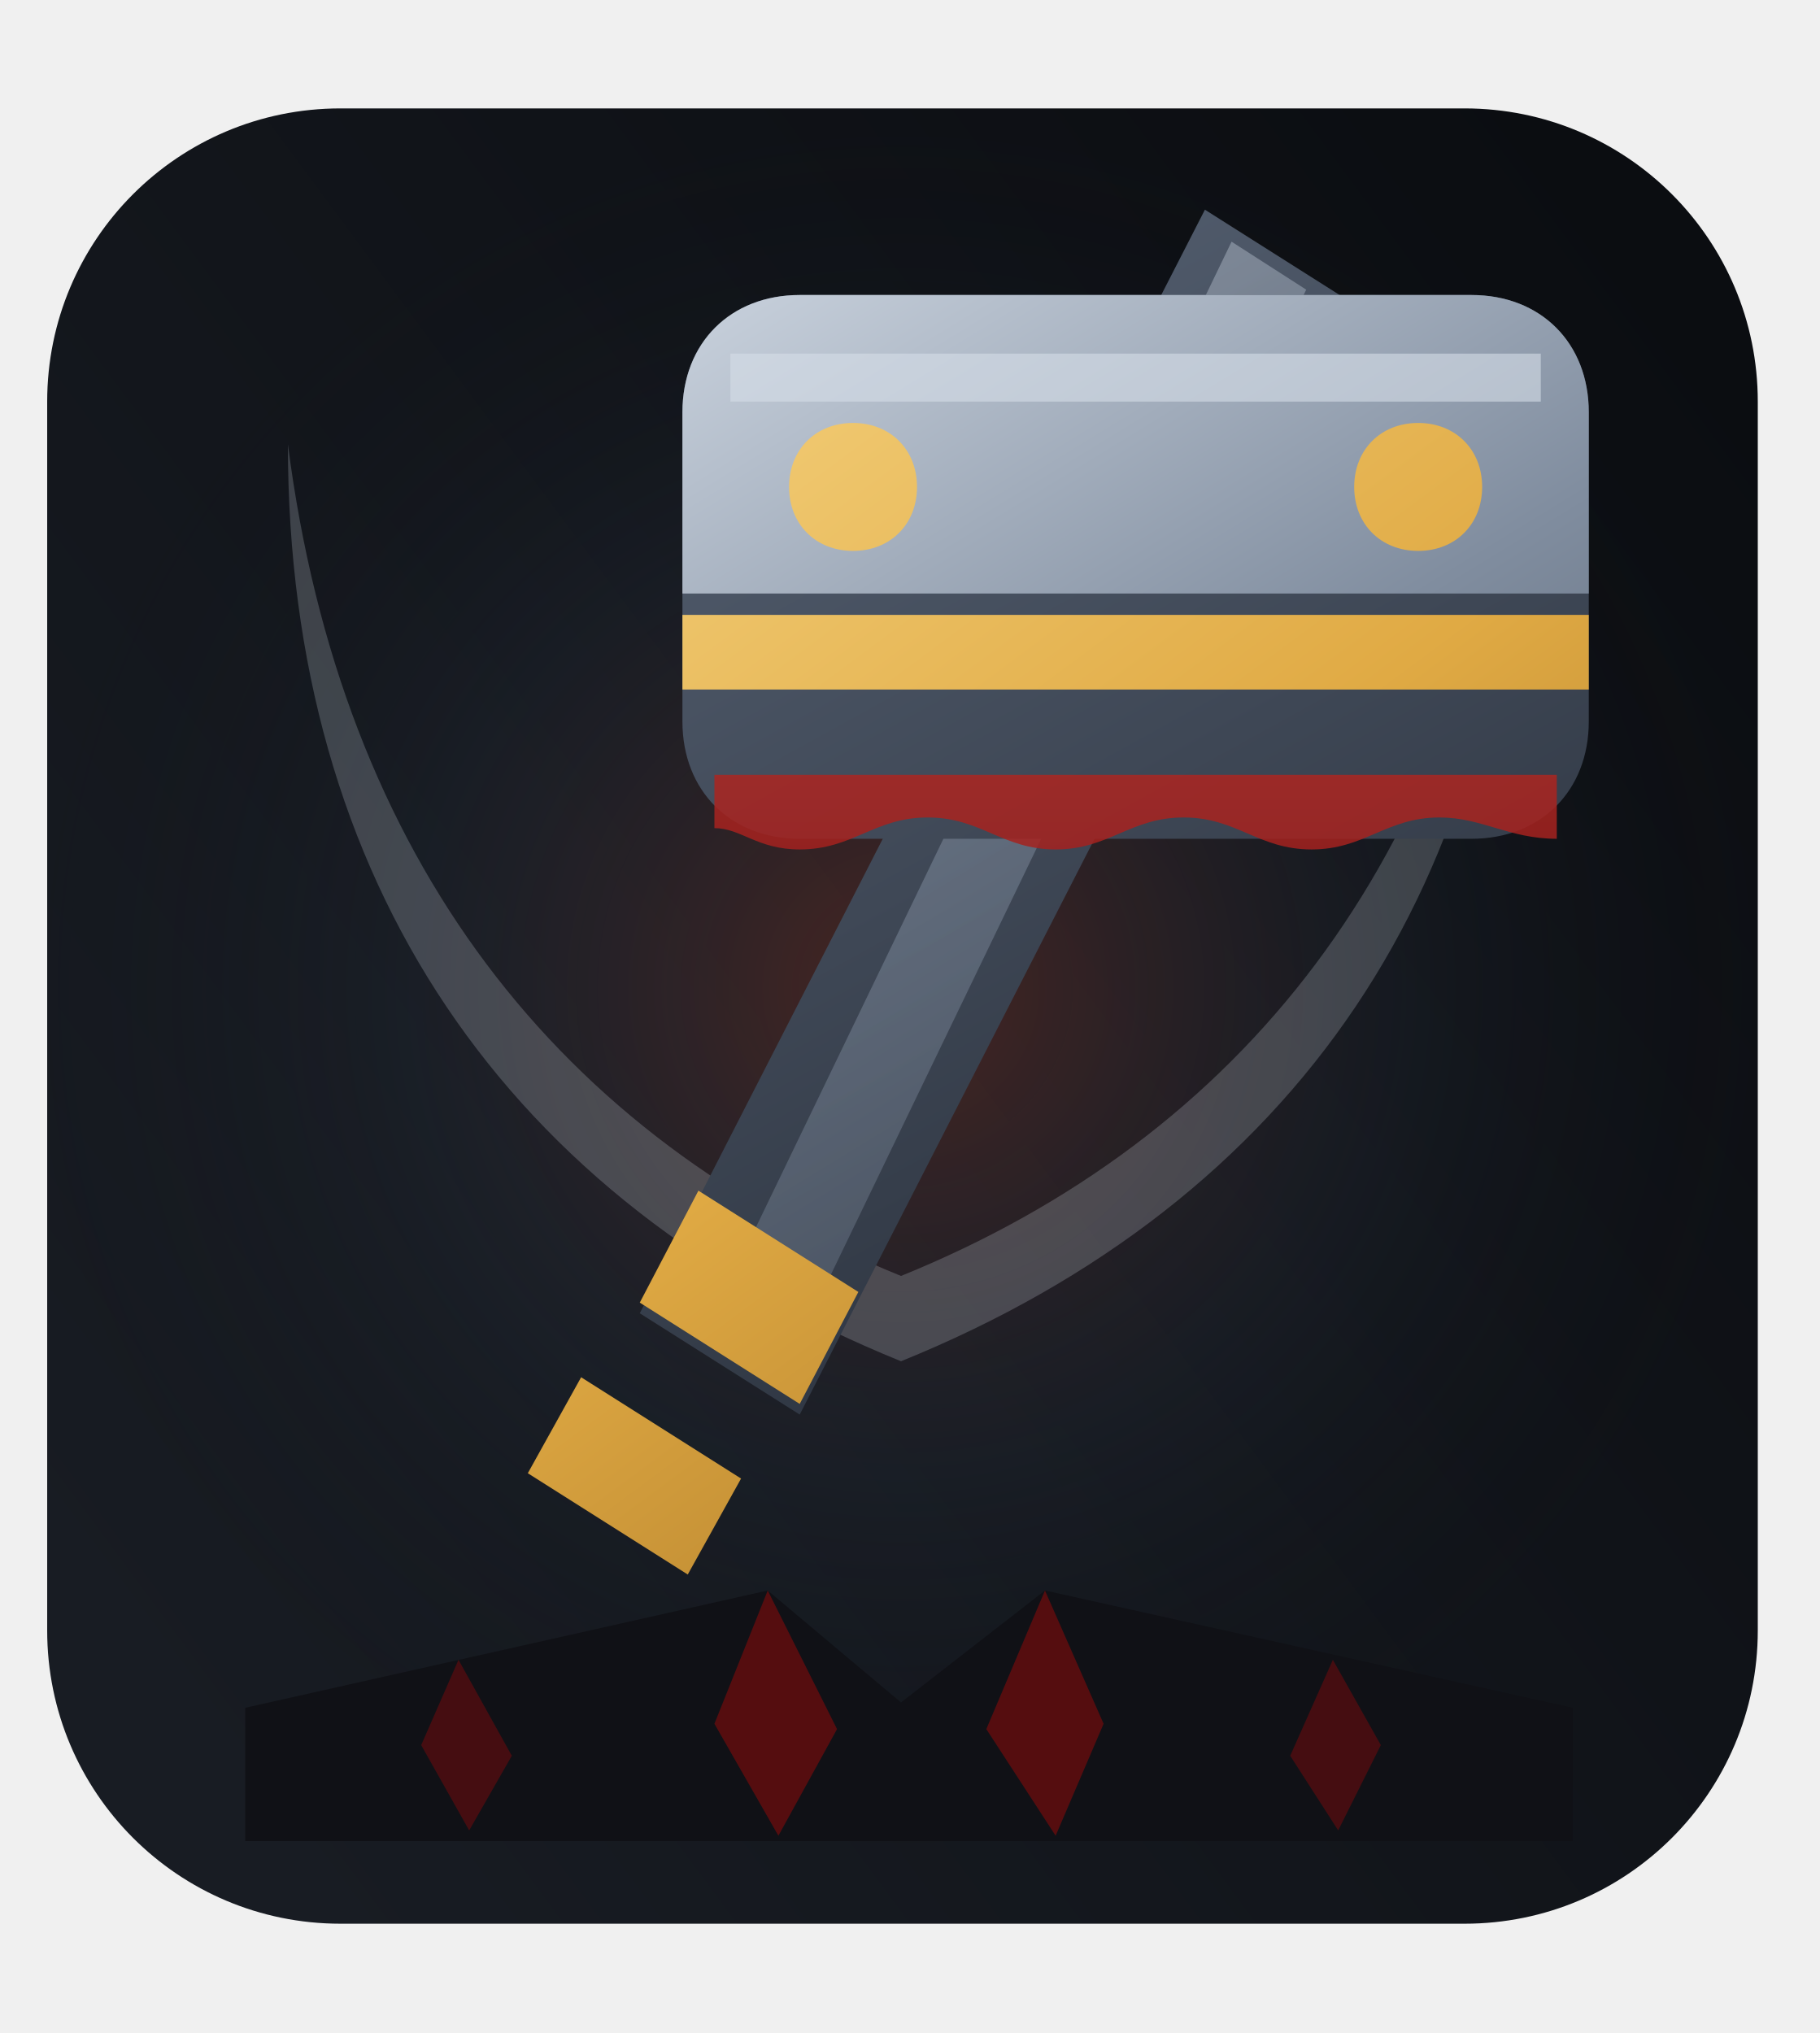
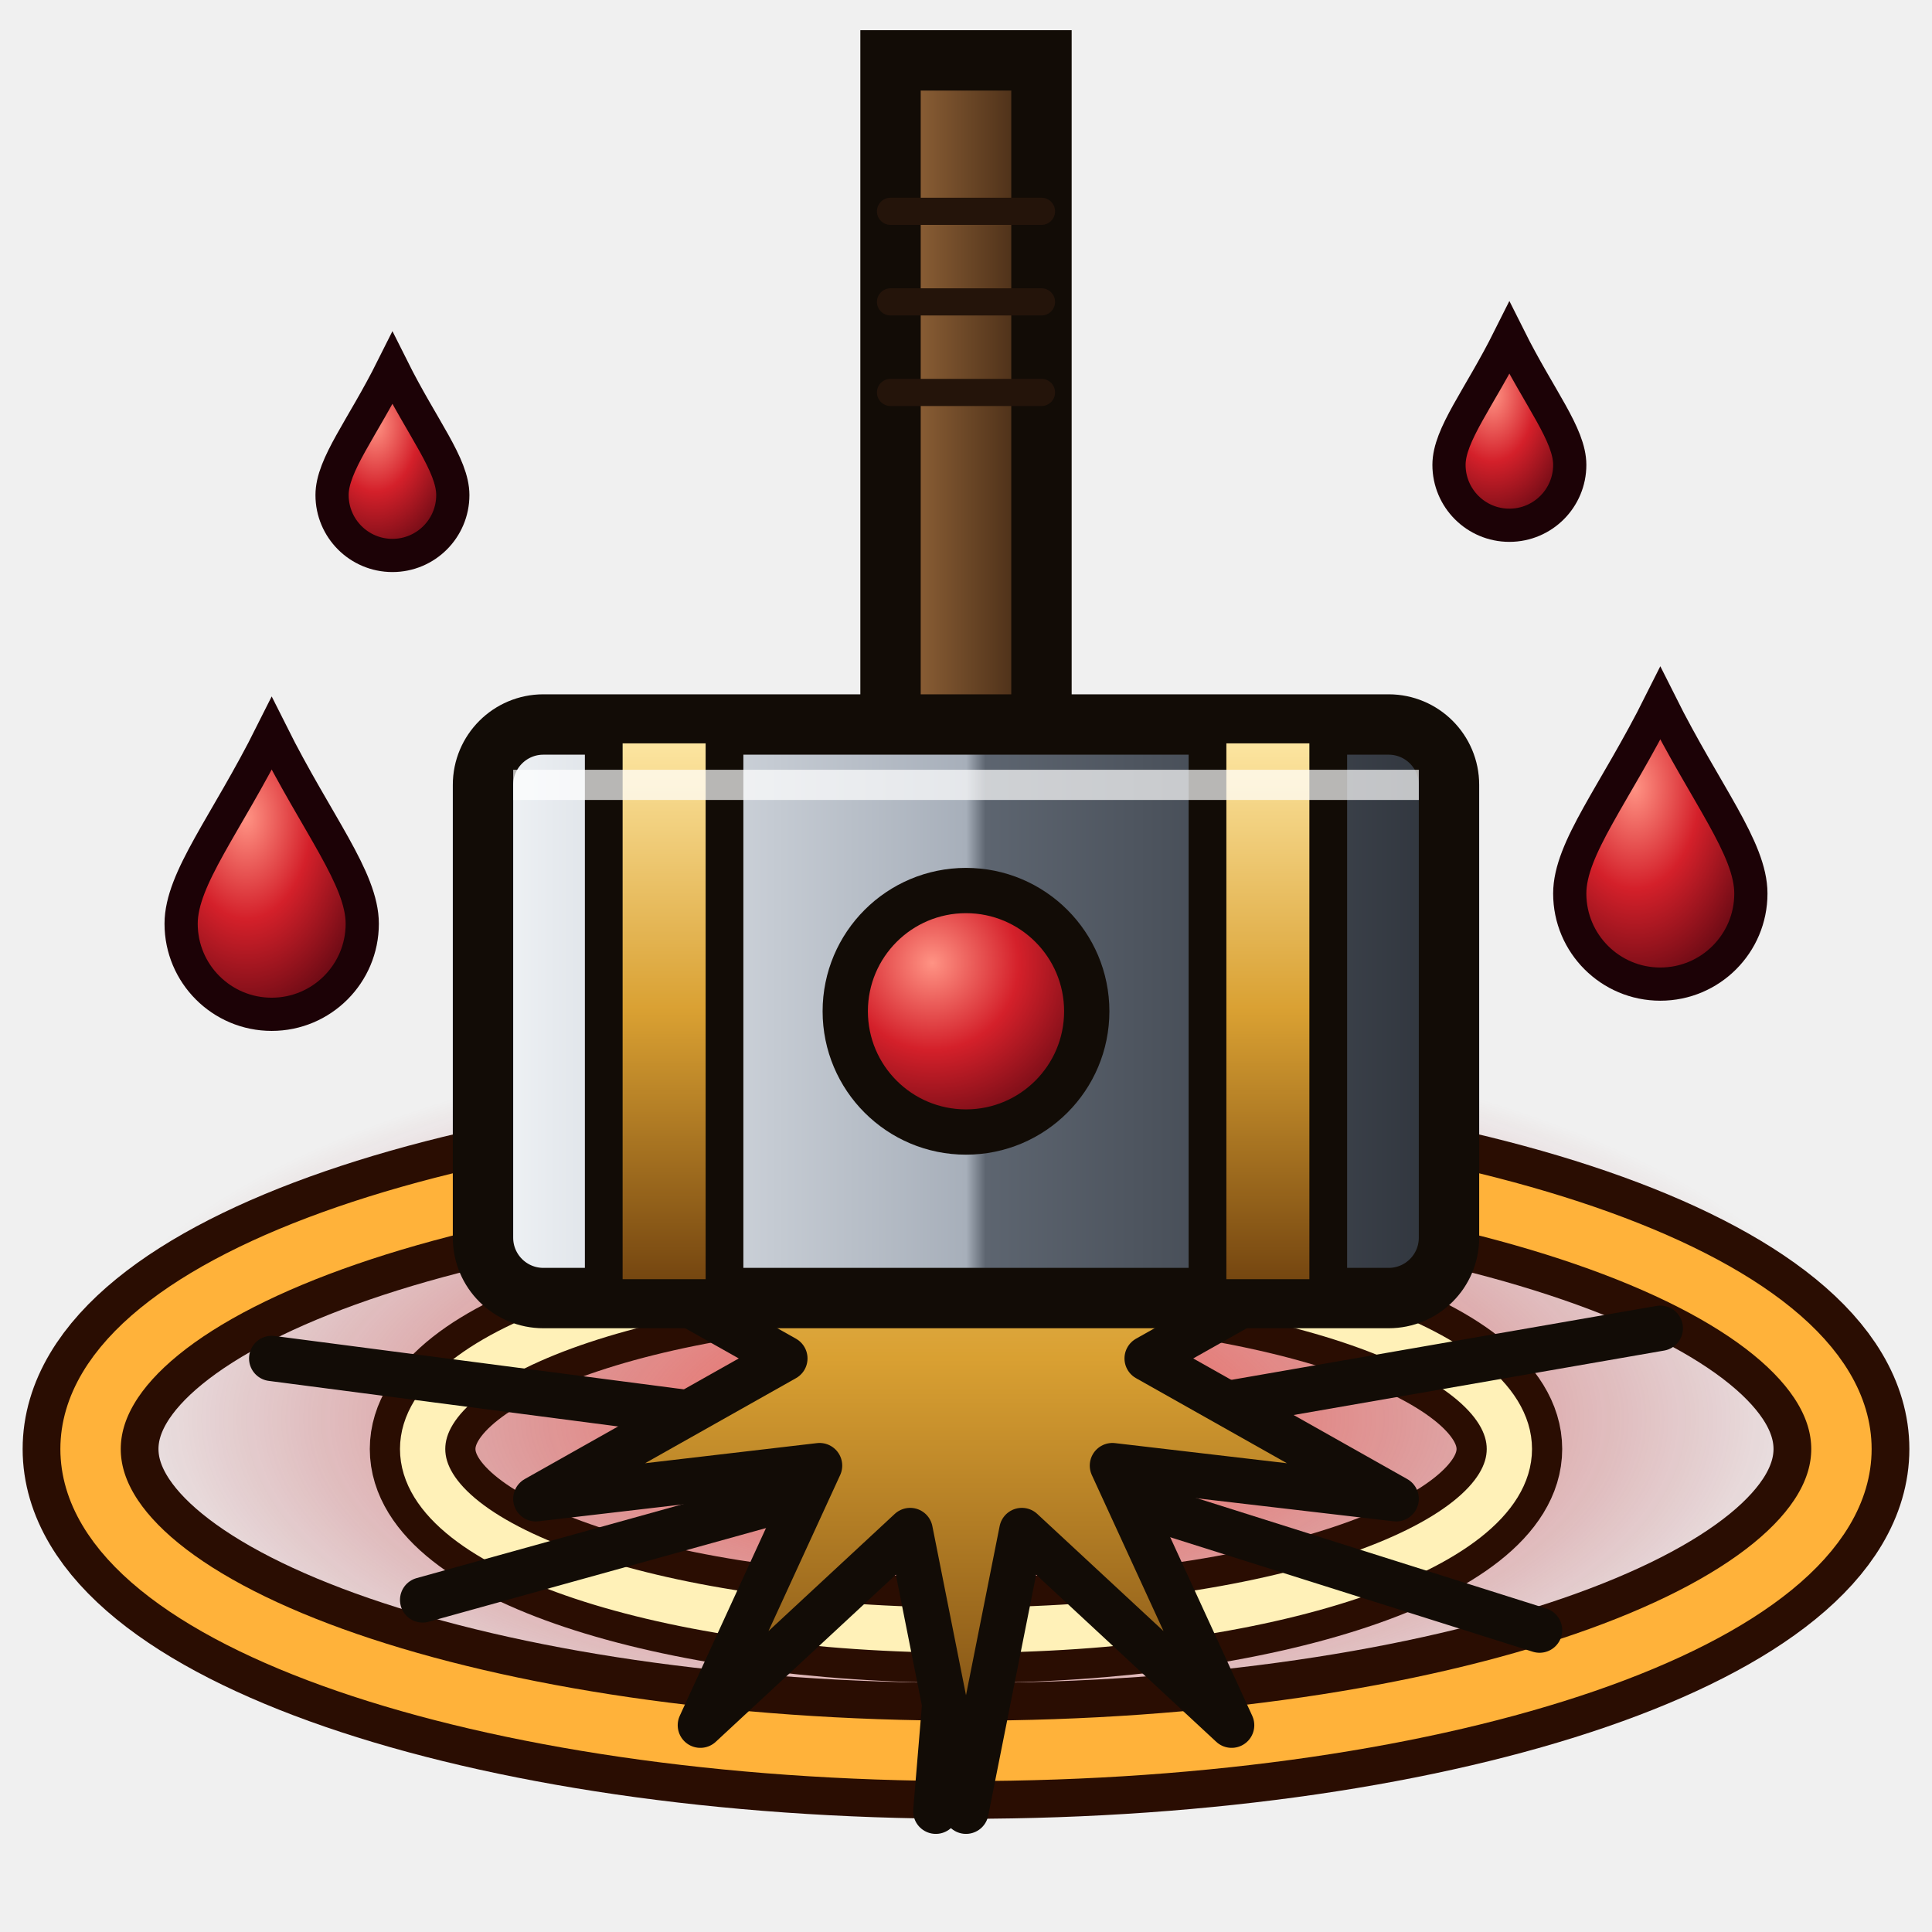
- <svg xmlns="http://www.w3.org/2000/svg" version="1.1" style="display: block;" viewBox="0 189.333 682.667 762.667" width="682.667" height="762.667" preserveAspectRatio="none">
+ <svg xmlns="http://www.w3.org/2000/svg" viewBox="0 0 128 128" width="128" height="128">
  <defs>
-     <linearGradient id="colossus_strike_panel" gradientUnits="userSpaceOnUse" x1="23.848" y1="789.072" x2="653.072" y2="323.171">
-       <stop offset="0" stop-opacity="1" stop-color="rgb(24,28,35)" />
-       <stop offset="1" stop-opacity="1" stop-color="rgb(11,13,17)" />
+     <linearGradient id="st" x1="0" y1="0" x2="1" y2="0">
+       <stop offset="0" stop-color="#f2f5f8" />
+       <stop offset=".5" stop-color="#a7afba" />
+       <stop offset=".52" stop-color="#5d6570" />
+       <stop offset="1" stop-color="#2f343c" />
    </linearGradient>
-     <radialGradient id="colossus_strike_forge" gradientUnits="userSpaceOnUse" cx="338" cy="560" r="340">
-       <stop offset="0" stop-opacity="0.42" stop-color="rgb(150,60,44)" />
-       <stop offset="0.55" stop-opacity="0.14" stop-color="rgb(58,70,88)" />
-       <stop offset="1" stop-opacity="0" stop-color="rgb(11,13,17)" />
+     <linearGradient id="sd" x1="0" y1="0" x2="1" y2="1">
+       <stop offset="0" stop-color="#eef1f5" />
+       <stop offset=".5" stop-color="#8a929e" />
+       <stop offset="1" stop-color="#363b44" />
+     </linearGradient>
+     <linearGradient id="go" x1="0" y1="0" x2="0" y2="1">
+       <stop offset="0" stop-color="#ffeaa8" />
+       <stop offset=".5" stop-color="#d9a032" />
+       <stop offset="1" stop-color="#6e400e" />
+     </linearGradient>
+     <radialGradient id="hr" cx=".36" cy=".3" r=".8">
+       <stop offset="0" stop-color="#ff9384" />
+       <stop offset=".45" stop-color="#d4202a" />
+       <stop offset="1" stop-color="#550610" />
    </radialGradient>
-     <linearGradient id="colossus_strike_steel" gradientUnits="userSpaceOnUse" x1="170" y1="300" x2="500" y2="840">
-       <stop offset="0" stop-opacity="1" stop-color="rgb(214,222,232)" />
-       <stop offset="0.45" stop-opacity="1" stop-color="rgb(128,141,159)" />
-       <stop offset="1" stop-opacity="1" stop-color="rgb(50,58,71)" />
+     <linearGradient id="rd" x1="0" y1="0" x2="1" y2="1">
+       <stop offset="0" stop-color="#e2463c" />
+       <stop offset=".55" stop-color="#9e141c" />
+       <stop offset="1" stop-color="#4a060c" />
    </linearGradient>
-     <linearGradient id="colossus_strike_deep" gradientUnits="userSpaceOnUse" x1="200" y1="340" x2="470" y2="830">
-       <stop offset="0" stop-opacity="1" stop-color="rgb(84,95,112)" />
-       <stop offset="1" stop-opacity="1" stop-color="rgb(32,38,48)" />
+     <linearGradient id="wd" x1="0" y1="0" x2="1" y2="0">
+       <stop offset="0" stop-color="#9a6a3c" />
+       <stop offset="1" stop-color="#3e2512" />
    </linearGradient>
-     <linearGradient id="colossus_strike_gold" gradientUnits="userSpaceOnUse" x1="150" y1="330" x2="520" y2="830">
-       <stop offset="0" stop-opacity="1" stop-color="rgb(247,214,132)" />
-       <stop offset="0.5" stop-opacity="1" stop-color="rgb(224,170,68)" />
-       <stop offset="1" stop-opacity="1" stop-color="rgb(158,108,32)" />
-     </linearGradient>
-     <linearGradient id="colossus_strike_blood" gradientUnits="userSpaceOnUse" x1="338" y1="760" x2="338" y2="360">
-       <stop offset="0" stop-opacity="1" stop-color="rgb(92,12,14)" />
-       <stop offset="0.5" stop-opacity="1" stop-color="rgb(150,26,26)" />
-       <stop offset="1" stop-opacity="1" stop-color="rgb(206,54,42)" />
-     </linearGradient>
-     <clipPath id="colossus_strike_tile">
-       <path d="M 17.7 340 C 17.7 279.2 66.9 230 127.7 230 L 549.4 230 C 610.2 230 659.4 279.2 659.4 340 L 659.4 801 C 659.4 861.8 610.2 911 549.4 911 L 127.7 911 C 66.9 911 17.7 861.8 17.7 801 Z" />
-     </clipPath>
+     <radialGradient id="gw" cx=".5" cy=".5" r=".5">
+       <stop offset="0" stop-color="#ffd76a" stop-opacity=".9" />
+       <stop offset="1" stop-color="#ffb030" stop-opacity="0" />
+     </radialGradient>
+     <radialGradient id="bg" cx=".5" cy=".5" r=".5">
+       <stop offset="0" stop-color="#ff3a2a" stop-opacity=".8" />
+       <stop offset="1" stop-color="#8a0010" stop-opacity="0" />
+     </radialGradient>
  </defs>
-   <g clip-path="url(#colossus_strike_tile)">
-     <path fill="url(#colossus_strike_panel)" d="M 17.7 340 C 17.7 279.2 66.9 230 127.7 230 L 549.4 230 C 610.2 230 659.4 279.2 659.4 340 L 659.4 801 C 659.4 861.8 610.2 911 549.4 911 L 127.7 911 C 66.9 911 17.7 861.8 17.7 801 Z" />
-     <path fill="url(#colossus_strike_forge)" d="M 17.7 230 L 659.4 230 L 659.4 911 L 17.7 911 Z" />
-     <path fill="rgb(16,17,22)" d="M 92 830 L 288 786 L 338 828 L 392 786 L 590 830 L 590 880 L 92 880 z" />
-     <path fill="url(#colossus_strike_blood)" fill-opacity="0.9" d="M 288 786 L 314 838 L 292 878 L 268 836 z" />
-     <path fill="url(#colossus_strike_blood)" fill-opacity="0.9" d="M 392 786 L 414 836 L 396 878 L 370 838 z" />
-     <path fill="url(#colossus_strike_blood)" fill-opacity="0.7" d="M 172 812 L 192 848 L 176 876 L 158 844 z" />
-     <path fill="url(#colossus_strike_blood)" fill-opacity="0.7" d="M 500 812 L 518 844 L 502 876 L 484 848 z" />
-     <path fill="rgb(214,222,232)" fill-opacity="0.22" d="M 108 356 C 108 520 190 640 338 700 C 486 640 568 520 568 356 C 548 512 466 616 338 668 C 210 616 128 512 108 356 z" />
-     <path fill="url(#colossus_strike_deep)" d="M 452 268 L 512 306 L 300 720 L 240 682 z" />
-     <path fill="url(#colossus_strike_steel)" fill-opacity="0.5" d="M 462 280 L 490 298 L 296 700 L 268 682 z" />
-     <path fill="url(#colossus_strike_gold)" d="M 262 636 L 322 674 L 300 716 L 240 678 z" />
-     <path fill="url(#colossus_strike_gold)" d="M 218 706 L 278 744 L 258 780 L 198 742 z" />
-     <path fill="url(#colossus_strike_deep)" d="M 300 300 L 552 300 C 578 300 596 318 596 344 L 596 460 C 596 486 578 504 552 504 L 300 504 C 274 504 256 486 256 460 L 256 344 C 256 318 274 300 300 300 z" />
-     <path fill="url(#colossus_strike_steel)" d="M 300 300 L 552 300 C 578 300 596 318 596 344 L 596 412 L 256 412 L 256 344 C 256 318 274 300 300 300 z" />
-     <path fill="rgb(214,222,232)" fill-opacity="0.6" d="M 274 322 L 578 322 L 578 340 L 274 340 z" />
-     <path fill="url(#colossus_strike_gold)" d="M 256 420 L 596 420 L 596 448 L 256 448 z" />
-     <path fill="url(#colossus_strike_blood)" fill-opacity="0.85" d="M 268 480 L 584 480 L 584 504 C 566 504 556 496 540 496 C 520 496 512 508 492 508 C 472 508 464 496 444 496 C 424 496 416 508 396 508 C 376 508 368 496 348 496 C 328 496 320 508 300 508 C 284 508 278 500 268 500 z" />
-     <path fill="url(#colossus_strike_gold)" d="M 320 348 C 334 348 344 358 344 372 C 344 386 334 396 320 396 C 306 396 296 386 296 372 C 296 358 306 348 320 348 z" />
-     <path fill="url(#colossus_strike_gold)" d="M 532 348 C 546 348 556 358 556 372 C 556 386 546 396 532 396 C 518 396 508 386 508 372 C 508 358 518 348 532 348 z" />
+   <ellipse cx="64" cy="94" rx="60" ry="26" fill="url(#bg)" />
+   <ellipse cx="64" cy="96" rx="58" ry="20" fill="none" stroke="#2a0d02" stroke-width="9" />
+   <ellipse cx="64" cy="96" rx="58" ry="20" fill="none" stroke="#ffb23a" stroke-width="4" />
+   <ellipse cx="64" cy="96" rx="36" ry="12" fill="none" stroke="#2a0d02" stroke-width="7" />
+   <ellipse cx="64" cy="96" rx="36" ry="12" fill="none" stroke="#fff1b8" stroke-width="3" />
+   <path d="M64 96L28 106M64 96L18 90M64 96L102 108M64 96L110 88M64 96L62 120" fill="none" stroke="#120c06" stroke-width="3" stroke-linecap="round" stroke-linejoin="round" />
+   <path d="M64 60L67.7 78.6L81.6 65.7L73.7 82.9L92.5 80.7L76 90L92.5 99.3L73.7 97.1L81.6 114.3L67.7 101.4L64 120L60.3 101.4L46.4 114.3L54.3 97.1L35.5 99.3L52 90L35.5 80.7L54.3 82.9L46.4 65.7L60.3 78.6Z" fill="url(#go)" stroke="#120c06" stroke-width="3" stroke-linejoin="round" />
+   <rect x="59" y="4" width="10" height="54" fill="url(#wd)" stroke="#120c06" stroke-width="4" />
+   <path d="M59 14H69M59 20H69M59 26H69" fill="none" stroke="#24140a" stroke-width="1.8" stroke-linecap="round" stroke-linejoin="round" />
+   <rect x="32" y="48" width="64" height="38" rx="4" fill="url(#st)" stroke="#120c06" stroke-width="4" />
+   <rect x="40" y="48" width="8" height="38" fill="url(#go)" stroke="#120c06" stroke-width="2.5" />
+   <rect x="80" y="48" width="8" height="38" fill="url(#go)" stroke="#120c06" stroke-width="2.5" />
+   <path d="M34 52H94" stroke="#fff" stroke-width="2" opacity=".7" />
+   <circle cx="64" cy="67" r="8" fill="url(#hr)" stroke="#120c06" stroke-width="3" />
+   <g fill="url(#hr)" stroke="#1c0206" stroke-width="2.2">
+     <path d="M18 48.6C21 54.6 24 58.2 24 61.2A6 6 0 0 1 12 61.2C12 58.2 15 54.6 18 48.6Z" />
+     <path d="M110 46.6C113 52.6 116 56.2 116 59.2A6 6 0 0 1 104 59.2C104 56.2 107 52.6 110 46.6Z" />
+     <path d="M100 22.4C102 26.4 104 28.8 104 30.8A4 4 0 0 1 96 30.8C96 28.8 98 26.4 100 22.4Z" />
+     <path d="M26 24.4C28 28.4 30 30.8 30 32.8A4 4 0 0 1 22 32.8C22 30.8 24 28.4 26 24.4Z" />
  </g>
</svg>
